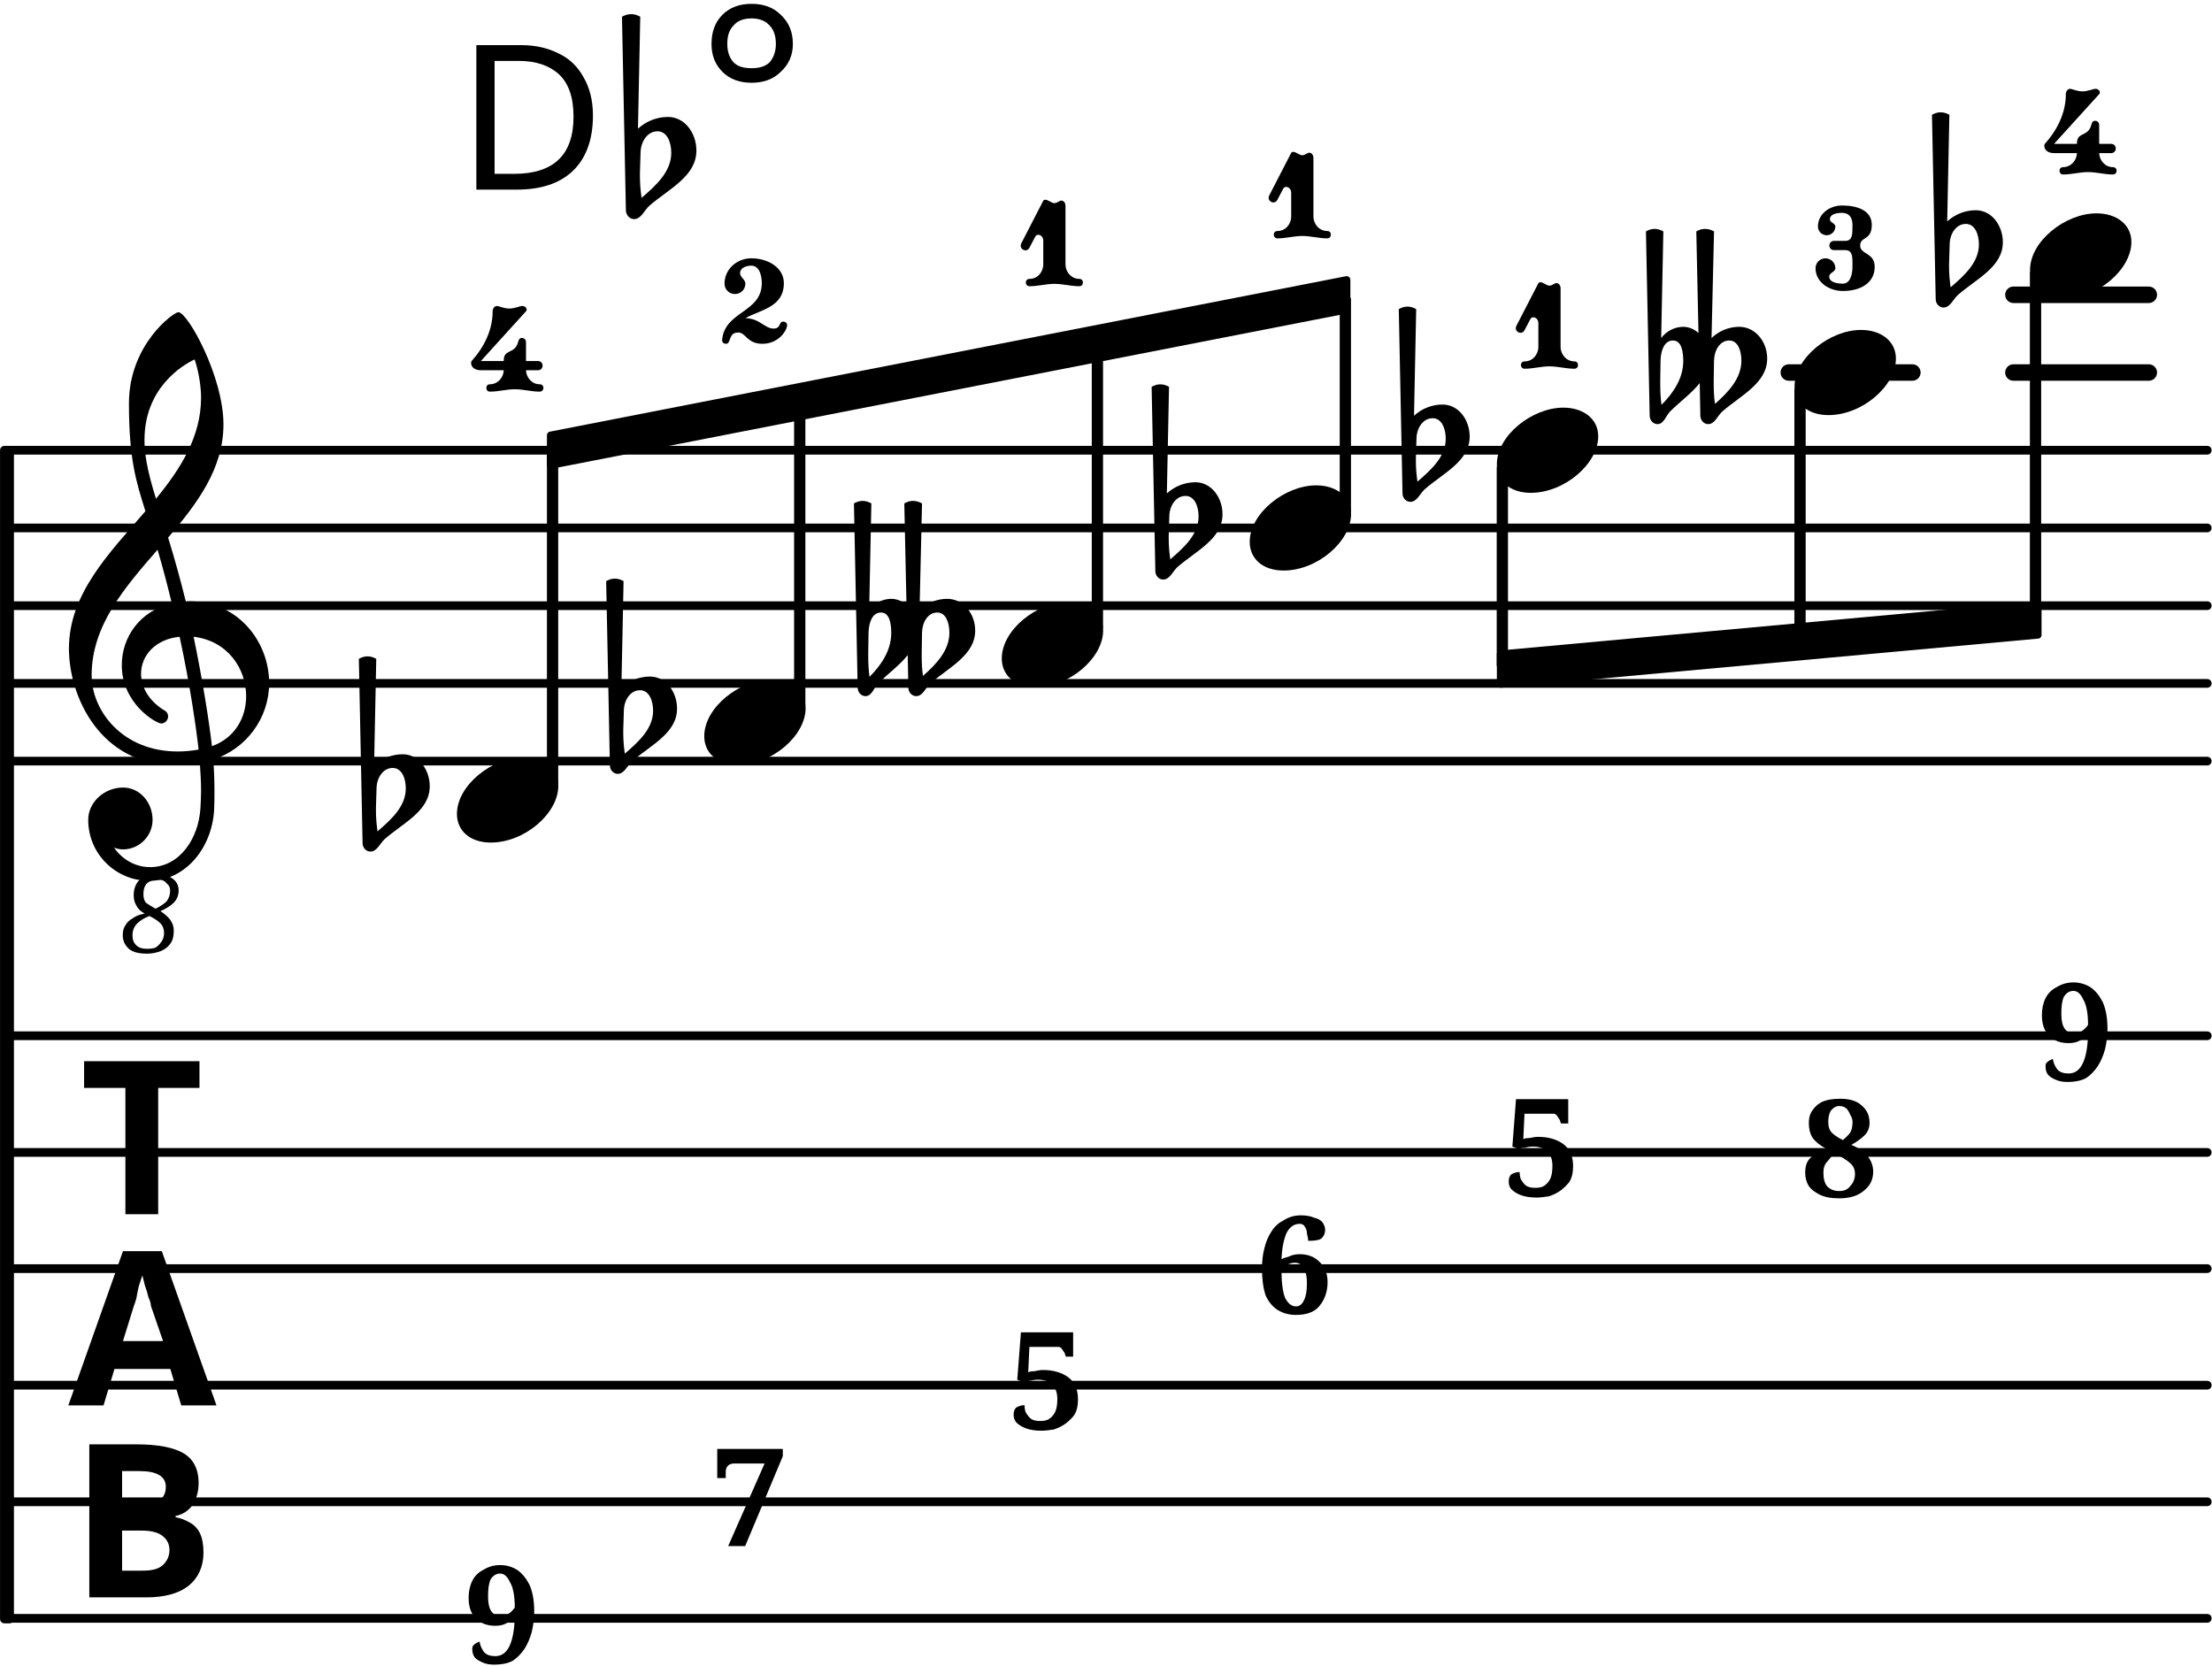
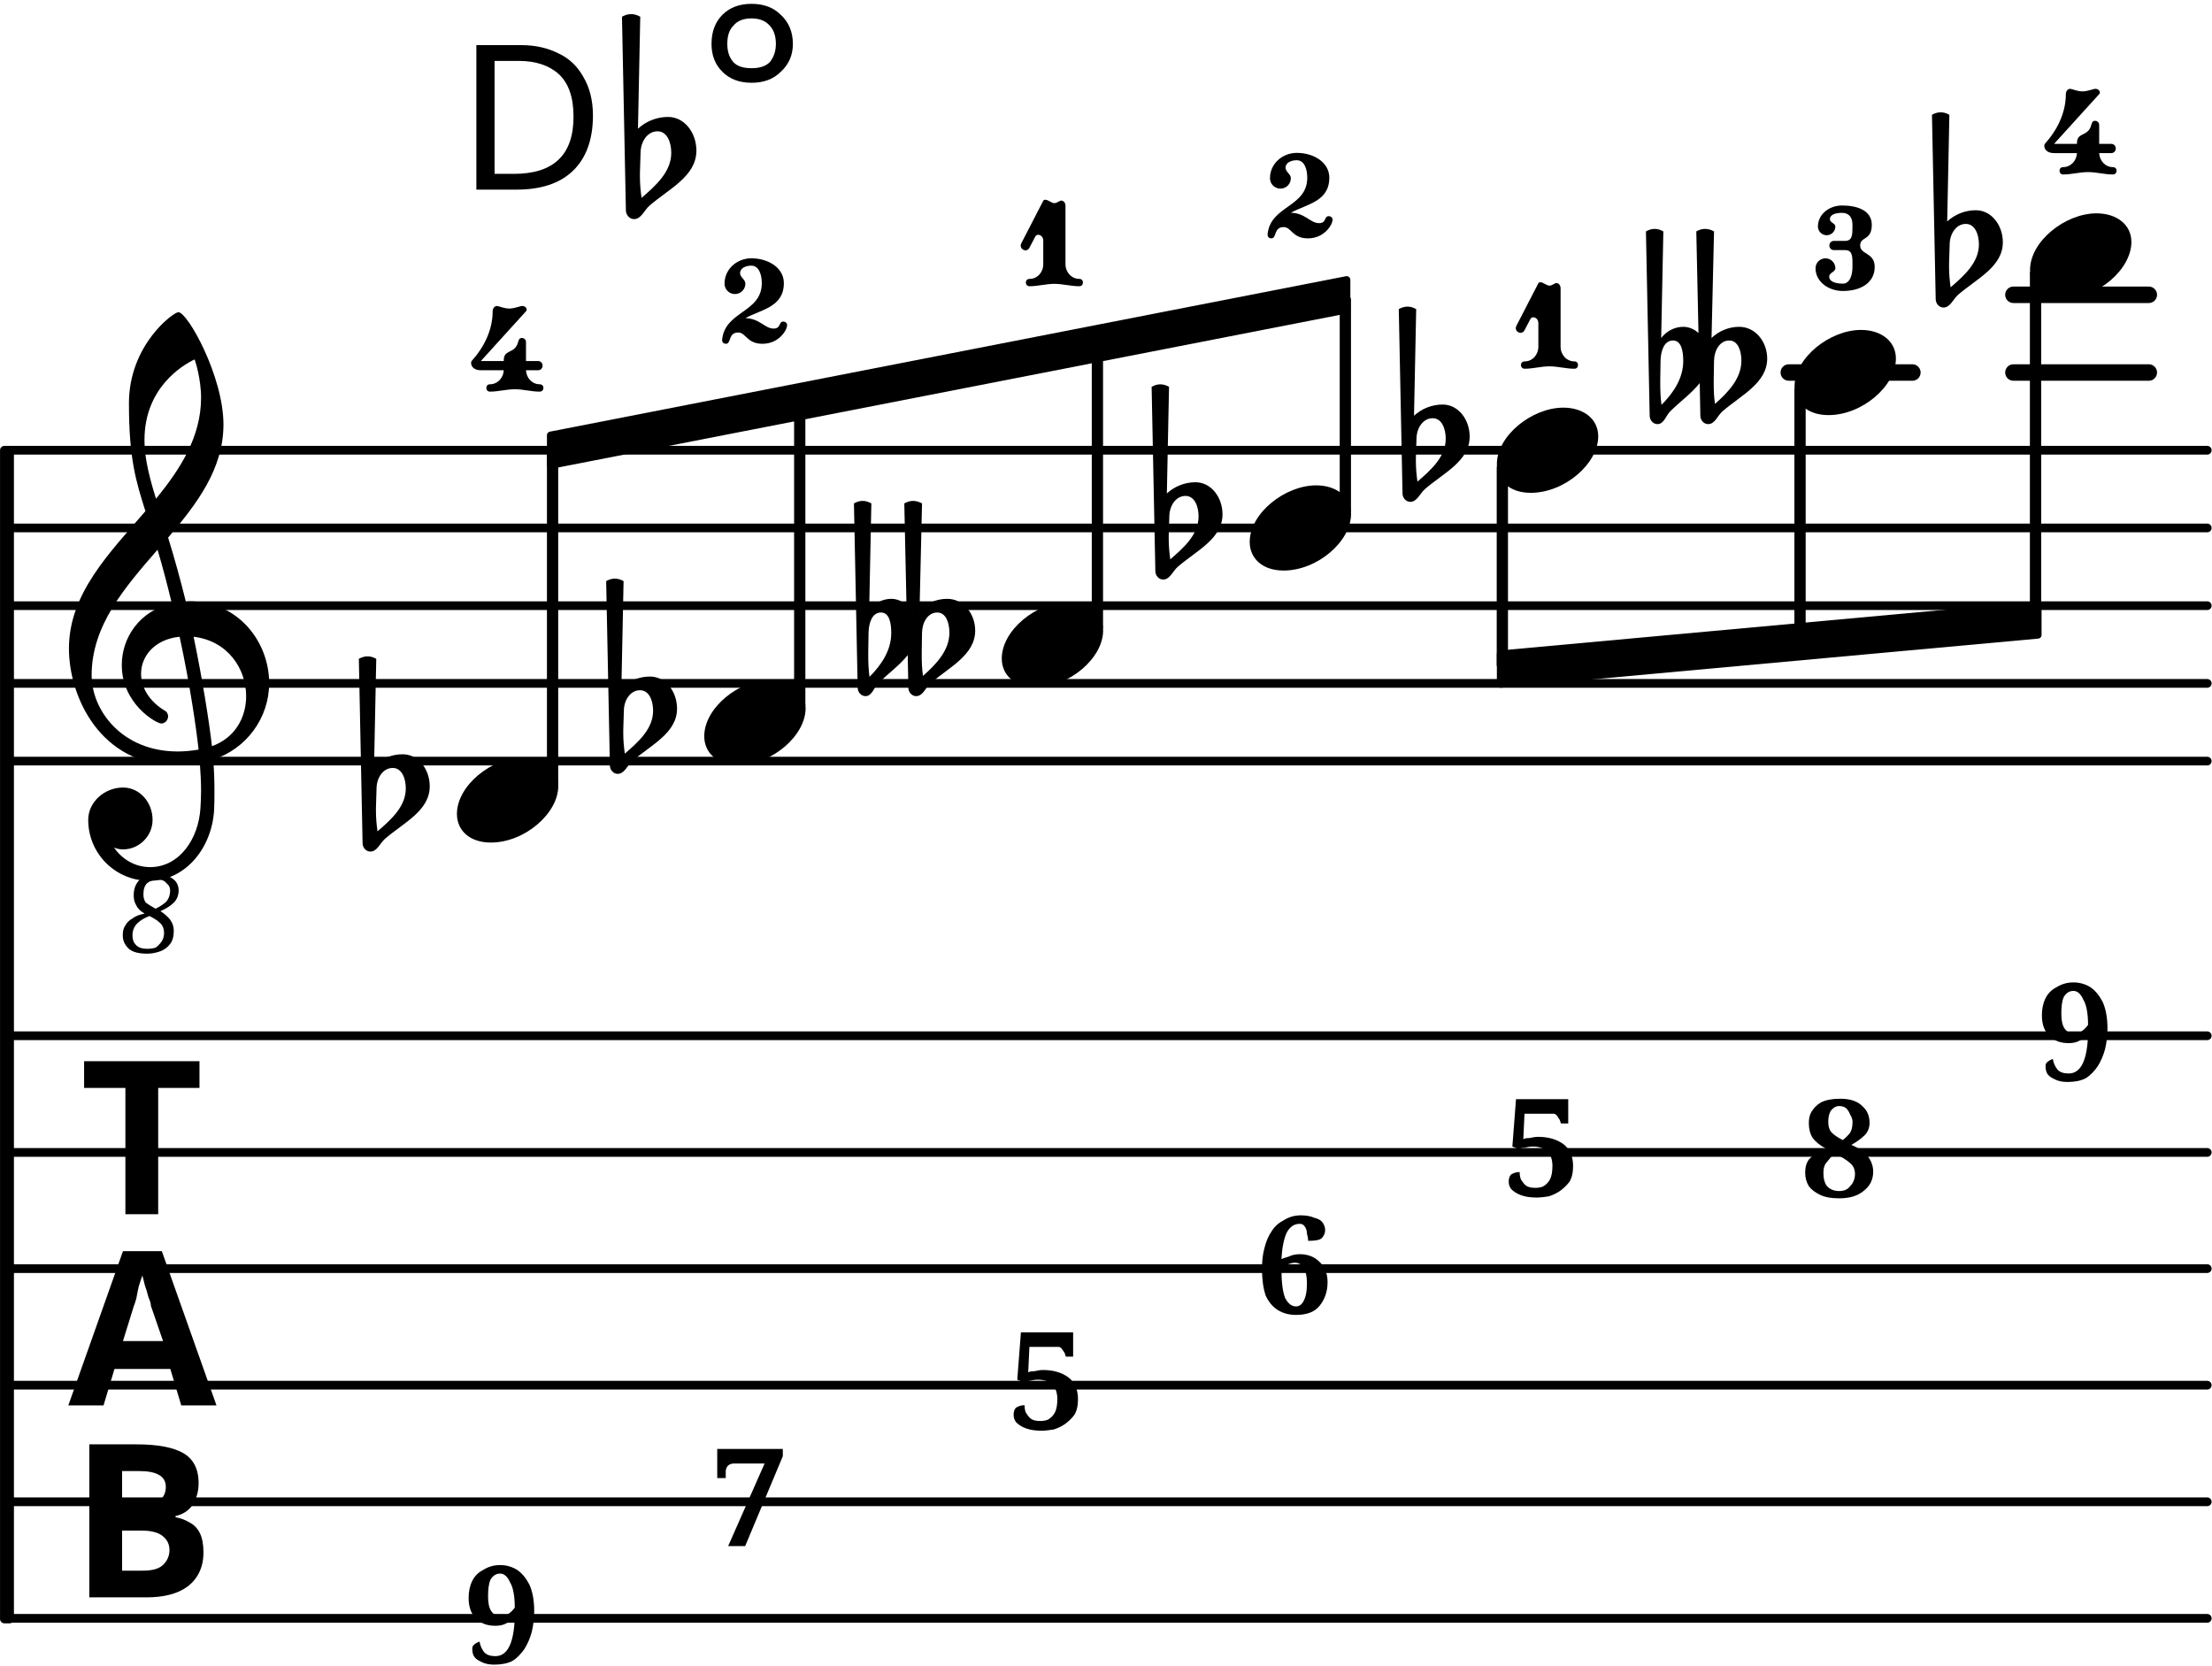
<svg xmlns="http://www.w3.org/2000/svg" preserveAspectRatio="xMidYMid meet" viewBox="-0.079 -5.353 28.46 21.43">
  <g transform="translate(0, -1.56)">
    <rect x="25.72" y="-0.106" width="1.954" height="0.212" ry="0.106" fill="currentColor" />
  </g>
  <g transform="translate(0, -0.5599)">
    <rect x="25.72" y="-0.106" width="1.954" height="0.212" ry="0.106" fill="currentColor" />
  </g>
  <g transform="translate(0, -0.5599)">
    <rect x="22.83" y="-0.106" width="1.802" height="0.212" ry="0.106" fill="currentColor" />
  </g>
  <g transform="translate(0, 4.44)">
    <line stroke-linejoin="round" stroke-linecap="round" stroke-width="0.112" stroke="currentColor" x1="0.056" y1="0" x2="28.32" y2="0" />
  </g>
  <g transform="translate(0, 3.44)">
    <line stroke-linejoin="round" stroke-linecap="round" stroke-width="0.112" stroke="currentColor" x1="0.056" y1="0" x2="28.32" y2="0" />
  </g>
  <g transform="translate(0, 2.44)">
    <line stroke-linejoin="round" stroke-linecap="round" stroke-width="0.112" stroke="currentColor" x1="0.056" y1="0" x2="28.32" y2="0" />
  </g>
  <g transform="translate(0, 1.44)">
    <line stroke-linejoin="round" stroke-linecap="round" stroke-width="0.112" stroke="currentColor" x1="0.056" y1="0" x2="28.32" y2="0" />
  </g>
  <g transform="translate(0, 0.4401)">
    <line stroke-linejoin="round" stroke-linecap="round" stroke-width="0.112" stroke="currentColor" x1="0.056" y1="0" x2="28.32" y2="0" />
  </g>
  <g transform="translate(0, 15.47)">
    <line stroke-linejoin="round" stroke-linecap="round" stroke-width="0.112" stroke="currentColor" x1="0.056" y1="0" x2="28.32" y2="0" />
  </g>
  <g transform="translate(0, 13.97)">
    <line stroke-linejoin="round" stroke-linecap="round" stroke-width="0.112" stroke="currentColor" x1="0.056" y1="0" x2="28.32" y2="0" />
  </g>
  <g transform="translate(0, 12.47)">
    <line stroke-linejoin="round" stroke-linecap="round" stroke-width="0.112" stroke="currentColor" x1="0.056" y1="0" x2="28.32" y2="0" />
  </g>
  <g transform="translate(0, 10.97)">
    <line stroke-linejoin="round" stroke-linecap="round" stroke-width="0.112" stroke="currentColor" x1="0.056" y1="0" x2="28.32" y2="0" />
  </g>
  <g transform="translate(0, 9.475)">
    <line stroke-linejoin="round" stroke-linecap="round" stroke-width="0.112" stroke="currentColor" x1="0.056" y1="0" x2="28.32" y2="0" />
  </g>
  <g transform="translate(0, 7.974)">
    <line stroke-linejoin="round" stroke-linecap="round" stroke-width="0.112" stroke="currentColor" x1="0.056" y1="0" x2="28.32" y2="0" />
  </g>
  <g transform="translate(19.18, 3.256)">
    <polygon stroke-linejoin="round" stroke-linecap="round" stroke-width="0.094" fill="currentColor" stroke="currentColor" points="6.961 -0.825 6.961 -0.439 0.047 0.193 0.047 -0.193" />
  </g>
  <g transform="translate(6.958, 0.4401)">
    <polygon stroke-linejoin="round" stroke-linecap="round" stroke-width="0.094" fill="currentColor" stroke="currentColor" points="10.29 -2.193 10.29 -1.807 0.047 0.193 0.047 -0.193" />
  </g>
  <g transform="translate(5.8, -2.913)">
    <text font-family="sans" font-size="2.616" text-anchor="start" fill="currentColor">
      <tspan>D</tspan>
    </text>
  </g>
  <g transform="translate(8.041, -3.231)">
    <path transform="scale(0.0042, -0.0042)" d="M29 39l-2 -64v-11c0 -22 2 -43 5 -65c44 38 91 80 91 138c0 33 -13 66 -42 66c-31 0 -51 -31 -52 -64zM-28 454c9 5 18 8 28 8s19 -3 28 -8l-7 -343c25 23 58 36 92 36c51 0 87 -49 87 -103c0 -79 -84 -117 -144 -169c-16 -14 -25 -41 -47 -41c-14 0 -25 13 -25 27z" fill="currentColor" />
  </g>
  <g transform="translate(8.888, -2.913)">
    <text font-family="sans" font-size="3.296" text-anchor="start" fill="currentColor">
      <tspan>°</tspan>
    </text>
  </g>
  <g transform="translate(5.8, 4.94)">
    <path transform="scale(0.004, -0.004)" d="M0 -45c0 92 113 182 214 182c64 0 112 -36 112 -92c0 -88 -108 -182 -217 -182c-68 0 -109 39 -109 92z" fill="currentColor" />
  </g>
  <g transform="translate(5.989, -0.3139)">
    <path transform="scale(0.0022, -0.0022)" d="M148 501c10 0 41 -15 72 -15c32 0 63 15 76 15c15 0 26 -11 26 -21c0 -4 -1 -7 -4 -10l-264 -291h134v4c0 60 50 41 75 85c7 11 8 24 14 36c3 7 10 10 17 10c11 0 24 -8 24 -25v-110h70c18 0 27 -14 27 -27s-9 -27 -27 -27h-70c2 -45 36 -82 80 -82c14 0 22 -10 22 -21 s-8 -22 -22 -22c-49 0 -96 14 -145 14s-97 -14 -146 -14c-14 0 -21 11 -21 22s7 21 21 21c44 0 79 37 81 82h-134c-43 0 -57 25 -57 42c0 5 1 10 3 12c73 81 123 182 123 291c0 17 11 31 25 31z" fill="currentColor" />
  </g>
  <g transform="translate(0.8, 3.44)">
    <path transform="scale(0.004, -0.004)" d="M265 -635h-5c-108 0 -196 87 -196 196c0 58 53 104 112 104c54 0 95 -48 95 -104c0 -52 -43 -95 -95 -95c-10 0 -20 2 -29 6c26 -38 68 -63 116 -63h3zM403 150c28 -135 50 -272 59 -352c75 27 110 93 110 161c0 88 -59 178 -169 191zM75 26c0 -112 97 -245 277 -245 c21 0 43 2 67 6c-7 65 -27 206 -61 363c-79 -8 -124 -61 -124 -119c0 -43 25 -89 80 -121c5 -5 7 -11 7 -16c0 -12 -10 -23 -22 -23c-16 0 -127 63 -127 188c0 89 58 175 161 198c-14 58 -29 116 -46 173c-106 -122 -212 -244 -212 -404zM354 1194c30 0 145 -207 145 -361 c0 -143 -85 -255 -178 -364c21 -68 40 -137 57 -206c4 0 8 1 12 1c156 0 256 -130 256 -263c0 -113 -74 -212 -180 -246c3 -34 4 -68 4 -102c0 -20 0 -40 -1 -60c-7 -120 -89 -225 -204 -228l1 44c93 2 153 92 159 190c1 19 2 37 2 56c0 30 -2 60 -4 90 c-28 -5 -54 -8 -79 -8c-240 0 -342 219 -342 375c0 177 130 307 246 442c-31 98 -53 170 -53 347c0 188 143 293 159 293zM427 919c0 62 -20 123 -21 123c-40 -19 -161 -92 -161 -259c0 -42 7 -93 37 -189c78 95 145 199 145 325z" fill="currentColor" />
  </g>
  <g transform="translate(1.485, 6.902)">
    <text font-family="serif" font-style="italic" font-size="1.386" text-anchor="start" fill="currentColor">
      <tspan>8</tspan>
    </text>
  </g>
  <g transform="translate(5.888, 16.05)">
    <text font-family="serif" font-weight="bold" font-size="1.746" text-anchor="start" fill="currentColor">
      <tspan>9</tspan>
    </text>
  </g>
  <g transform="translate(0.9406, 10.27)">
    <text font-family="sans" font-weight="bold" font-size="2.772" text-anchor="start" fill="currentColor">
      <tspan>T</tspan>
    </text>
  </g>
  <g transform="translate(0.8, 12.73)">
    <text font-family="sans" font-weight="bold" font-size="2.772" text-anchor="start" fill="currentColor">
      <tspan>A</tspan>
    </text>
  </g>
  <g transform="translate(0.8201, 15.2)">
    <text font-family="sans" font-weight="bold" font-size="2.772" text-anchor="start" fill="currentColor">
      <tspan>B</tspan>
    </text>
  </g>
  <g transform="translate(7.03, 2.44)">
    <rect x="-0.072" y="-2.014" width="0.145" height="4.335" ry="0.047" fill="currentColor" />
  </g>
  <g transform="translate(4.65, 4.94)">
    <path transform="scale(0.004, -0.004)" d="M29 39l-2 -64v-11c0 -22 2 -43 5 -65c44 38 91 80 91 138c0 33 -13 66 -42 66c-31 0 -51 -31 -52 -64zM-28 454c9 5 18 8 28 8s19 -3 28 -8l-7 -343c25 23 58 36 92 36c51 0 87 -49 87 -103c0 -79 -84 -117 -144 -169c-16 -14 -25 -41 -47 -41c-14 0 -25 13 -25 27z" fill="currentColor" />
  </g>
  <g transform="translate(8.982, 3.94)">
    <path transform="scale(0.004, -0.004)" d="M0 -45c0 92 113 182 214 182c64 0 112 -36 112 -92c0 -88 -108 -182 -217 -182c-68 0 -109 39 -109 92z" fill="currentColor" />
  </g>
  <g transform="translate(9.212, -0.9295)">
    <path transform="scale(0.0022, -0.0022)" d="M94 66c-60 0 -39 -66 -72 -66c-11 0 -22 7 -22 21v2c15 169 232 158 232 332c0 50 -17 102 -61 102c-33 0 -66 -14 -66 -44c0 -24 31 -37 31 -61c0 -34 -27 -61 -61 -61s-61 27 -61 61c0 84 72 148 157 148c98 0 190 -55 190 -145c0 -140 -131 -154 -225 -205 c85 -2 113 -61 165 -61c45 0 28 41 57 41c11 0 22 -8 22 -21c0 -29 -48 -109 -144 -109c-92 0 -96 66 -142 66z" fill="currentColor" />
  </g>
  <g transform="translate(9.071, 14.54)">
    <text font-family="serif" font-weight="bold" font-size="1.746" text-anchor="start" fill="currentColor">
      <tspan>7</tspan>
    </text>
  </g>
  <g transform="translate(10.21, 2.44)">
    <rect x="-0.072" y="-2.63" width="0.145" height="3.95" ry="0.047" fill="currentColor" />
  </g>
  <g transform="translate(7.832, 3.94)">
    <path transform="scale(0.004, -0.004)" d="M29 39l-2 -64v-11c0 -22 2 -43 5 -65c44 38 91 80 91 138c0 33 -13 66 -42 66c-31 0 -51 -31 -52 -64zM-28 454c9 5 18 8 28 8s19 -3 28 -8l-7 -343c25 23 58 36 92 36c51 0 87 -49 87 -103c0 -79 -84 -117 -144 -169c-16 -14 -25 -41 -47 -41c-14 0 -25 13 -25 27z" fill="currentColor" />
  </g>
  <g transform="translate(12.81, 2.94)">
    <path transform="scale(0.004, -0.004)" d="M0 -45c0 92 113 182 214 182c64 0 112 -36 112 -92c0 -88 -108 -182 -217 -182c-68 0 -109 39 -109 92z" fill="currentColor" />
  </g>
  <g transform="translate(13.06, -1.67)">
    <path transform="scale(0.0022, -0.0022)" d="M194 486c16 0 29 15 41 15c13 0 24 -13 24 -31v-341c0 -47 35 -86 81 -86c14 0 21 -10 21 -21s-7 -22 -21 -22c-49 0 -97 14 -146 14s-96 -14 -145 -14c-14 0 -22 11 -22 22s8 21 22 21c46 0 80 39 80 86v137c0 23 -16 35 -30 35c-7 0 -13 -4 -17 -11l-34 -65 c-5 -10 -14 -15 -23 -15c-14 0 -28 12 -28 27c0 4 1 8 3 13l129 250c2 4 7 6 11 6c18 0 37 -20 54 -20z" fill="currentColor" />
  </g>
  <g transform="translate(12.9, 13.04)">
    <text font-family="serif" font-weight="bold" font-size="1.746" text-anchor="start" fill="currentColor">
      <tspan>5</tspan>
    </text>
  </g>
  <g transform="translate(14.04, 2.44)">
    <rect x="-0.072" y="-3.37" width="0.145" height="3.691" ry="0.047" fill="currentColor" />
  </g>
  <g transform="translate(11.02, 2.94)">
    <path transform="scale(0.004, -0.004)" d="M191 39l-1 -64v-11c0 -22 1 -43 4 -65c43 38 85 82 85 139c0 32 -11 65 -39 65c-30 0 -48 -31 -49 -64zM19 39l-1 -64v-11c0 -23 1 -45 4 -68c39 39 70 86 70 141c0 32 -6 66 -33 66c-28 0 -39 -32 -40 -64zM28 454l-7 -343c17 22 43 36 71 36c19 0 36 -8 49 -20l-7 327 c9 5 18 8 28 8s20 -3 29 -8l-8 -343c24 23 56 36 89 36c52 0 90 -48 90 -102c0 -79 -84 -118 -144 -170c-16 -14 -24 -41 -46 -41c-14 0 -25 13 -25 27l-2 105c-26 -33 -64 -60 -95 -91c-14 -14 -20 -41 -41 -41c-14 0 -25 13 -25 27l-12 593c9 5 18 8 28 8s19 -3 28 -8z " fill="currentColor" />
  </g>
  <g transform="translate(16, 1.44)">
    <path transform="scale(0.004, -0.004)" d="M0 -45c0 92 113 182 214 182c64 0 112 -36 112 -92c0 -88 -108 -182 -217 -182c-68 0 -109 39 -109 92z" fill="currentColor" />
  </g>
-   <g transform="translate(16.25, -2.286)">
-     <path transform="scale(0.0022, -0.0022)" d="M194 486c16 0 29 15 41 15c13 0 24 -13 24 -31v-341c0 -47 35 -86 81 -86c14 0 21 -10 21 -21s-7 -22 -21 -22c-49 0 -97 14 -146 14s-96 -14 -145 -14c-14 0 -22 11 -22 22s8 21 22 21c46 0 80 39 80 86v137c0 23 -16 35 -30 35c-7 0 -13 -4 -17 -11l-34 -65 c-5 -10 -14 -15 -23 -15c-14 0 -28 12 -28 27c0 4 1 8 3 13l129 250c2 4 7 6 11 6c18 0 37 -20 54 -20z" fill="currentColor" />
+   <g transform="translate(16.23, -2.286)">
+     <path transform="scale(0.0022, -0.0022)" d="M94 66c-60 0 -39 -66 -72 -66c-11 0 -22 7 -22 21v2c15 169 232 158 232 332c0 50 -17 102 -61 102c-33 0 -66 -14 -66 -44c0 -24 31 -37 31 -61c0 -34 -27 -61 -61 -61s-61 27 -61 61c0 84 72 148 157 148c98 0 190 -55 190 -145c0 -140 -131 -154 -225 -205 c85 -2 113 -61 165 -61c45 0 28 41 57 41c11 0 22 -8 22 -21c0 -29 -48 -109 -144 -109c-92 0 -96 66 -142 66z" fill="currentColor" />
  </g>
  <g transform="translate(16.08, 11.55)">
    <text font-family="serif" font-weight="bold" font-size="1.746" text-anchor="start" fill="currentColor">
      <tspan>6</tspan>
    </text>
  </g>
  <g transform="translate(17.23, 2.44)">
    <rect x="-0.072" y="-3.986" width="0.145" height="2.807" ry="0.047" fill="currentColor" />
  </g>
  <g transform="translate(-0.0786, 7.957)">
    <rect x="0" y="-7.573" width="0.179" height="15.15" ry="0.056" fill="currentColor" />
  </g>
  <g transform="translate(19.18, 0.4401)">
    <path transform="scale(0.004, -0.004)" d="M0 -45c0 92 113 182 214 182c64 0 112 -36 112 -92c0 -88 -108 -182 -217 -182c-68 0 -109 39 -109 92z" fill="currentColor" />
  </g>
  <g transform="translate(19.43, -0.6085)">
    <path transform="scale(0.0022, -0.0022)" d="M194 486c16 0 29 15 41 15c13 0 24 -13 24 -31v-341c0 -47 35 -86 81 -86c14 0 21 -10 21 -21s-7 -22 -21 -22c-49 0 -97 14 -146 14s-96 -14 -145 -14c-14 0 -22 11 -22 22s8 21 22 21c46 0 80 39 80 86v137c0 23 -16 35 -30 35c-7 0 -13 -4 -17 -11l-34 -65 c-5 -10 -14 -15 -23 -15c-14 0 -28 12 -28 27c0 4 1 8 3 13l129 250c2 4 7 6 11 6c18 0 37 -20 54 -20z" fill="currentColor" />
  </g>
  <g transform="translate(19.27, 10.04)">
    <text font-family="serif" font-weight="bold" font-size="1.746" text-anchor="start" fill="currentColor">
      <tspan>5</tspan>
    </text>
  </g>
  <g transform="translate(19.25, 2.44)">
    <rect x="-0.072" y="-1.821" width="0.145" height="2.63" ry="0.047" fill="currentColor" />
  </g>
  <g transform="translate(18.03, 0.4401)">
    <path transform="scale(0.004, -0.004)" d="M29 39l-2 -64v-11c0 -22 2 -43 5 -65c44 38 91 80 91 138c0 33 -13 66 -42 66c-31 0 -51 -31 -52 -64zM-28 454c9 5 18 8 28 8s19 -3 28 -8l-7 -343c25 23 58 36 92 36c51 0 87 -49 87 -103c0 -79 -84 -117 -144 -169c-16 -14 -25 -41 -47 -41c-14 0 -25 13 -25 27z" fill="currentColor" />
  </g>
  <g transform="translate(23.01, -0.5599)">
    <path transform="scale(0.004, -0.004)" d="M0 -45c0 92 113 182 214 182c64 0 112 -36 112 -92c0 -88 -108 -182 -217 -182c-68 0 -109 39 -109 92z" fill="currentColor" />
  </g>
  <g transform="translate(23.28, -1.609)">
    <path transform="scale(0.0022, -0.0022)" d="M261 266c0 -54 85 -40 85 -125c0 -94 -83 -141 -186 -141c-84 0 -160 54 -160 133c0 32 26 58 58 58s58 -26 58 -58c0 -22 -36 -26 -36 -48c0 -33 42 -42 80 -42c41 0 56 50 56 98v21c0 44 -2 77 -43 77h-65c-18 0 -27 14 -27 27s9 27 27 27h65c42 0 43 36 43 83v11 c0 43 -20 70 -61 70c-34 0 -71 -8 -71 -38c0 -19 32 -23 32 -42c0 -28 -23 -51 -51 -51s-51 23 -51 51c0 72 66 123 141 123c93 0 174 -31 174 -113c0 -94 -68 -67 -68 -121z" fill="currentColor" />
  </g>
  <g transform="translate(23.1, 10.05)">
    <text font-family="serif" font-weight="bold" font-size="1.746" text-anchor="start" fill="currentColor">
      <tspan>8</tspan>
    </text>
  </g>
  <g transform="translate(23.08, 2.44)">
    <rect x="-0.072" y="-2.821" width="0.145" height="3.285" ry="0.047" fill="currentColor" />
  </g>
  <g transform="translate(21.21, -0.5599)">
    <path transform="scale(0.004, -0.004)" d="M191 39l-1 -64v-11c0 -22 1 -43 4 -65c43 38 85 82 85 139c0 32 -11 65 -39 65c-30 0 -48 -31 -49 -64zM19 39l-1 -64v-11c0 -23 1 -45 4 -68c39 39 70 86 70 141c0 32 -6 66 -33 66c-28 0 -39 -32 -40 -64zM28 454l-7 -343c17 22 43 36 71 36c19 0 36 -8 49 -20l-7 327 c9 5 18 8 28 8s20 -3 29 -8l-8 -343c24 23 56 36 89 36c52 0 90 -48 90 -102c0 -79 -84 -118 -144 -170c-16 -14 -24 -41 -46 -41c-14 0 -25 13 -25 27l-2 105c-26 -33 -64 -60 -95 -91c-14 -14 -20 -41 -41 -41c-14 0 -25 13 -25 27l-12 593c9 5 18 8 28 8s19 -3 28 -8z " fill="currentColor" />
  </g>
  <g transform="translate(26.04, -2.06)">
    <path transform="scale(0.004, -0.004)" d="M0 -45c0 92 113 182 214 182c64 0 112 -36 112 -92c0 -88 -108 -182 -217 -182c-68 0 -109 39 -109 92z" fill="currentColor" />
  </g>
  <g transform="translate(26.23, -3.108)">
    <path transform="scale(0.0022, -0.0022)" d="M148 501c10 0 41 -15 72 -15c32 0 63 15 76 15c15 0 26 -11 26 -21c0 -4 -1 -7 -4 -10l-264 -291h134v4c0 60 50 41 75 85c7 11 8 24 14 36c3 7 10 10 17 10c11 0 24 -8 24 -25v-110h70c18 0 27 -14 27 -27s-9 -27 -27 -27h-70c2 -45 36 -82 80 -82c14 0 22 -10 22 -21 s-8 -22 -22 -22c-49 0 -96 14 -145 14s-97 -14 -146 -14c-14 0 -21 11 -21 22s7 21 21 21c44 0 79 37 81 82h-134c-43 0 -57 25 -57 42c0 5 1 10 3 12c73 81 123 182 123 291c0 17 11 31 25 31z" fill="currentColor" />
  </g>
  <g transform="translate(26.13, 8.553)">
    <text font-family="serif" font-weight="bold" font-size="1.746" text-anchor="start" fill="currentColor">
      <tspan>9</tspan>
    </text>
  </g>
  <g transform="translate(26.11, 2.44)">
    <rect x="-0.072" y="-4.321" width="0.145" height="4.511" ry="0.047" fill="currentColor" />
  </g>
  <g transform="translate(24.89, -2.06)">
    <path transform="scale(0.004, -0.004)" d="M29 39l-2 -64v-11c0 -22 2 -43 5 -65c44 38 91 80 91 138c0 33 -13 66 -42 66c-31 0 -51 -31 -52 -64zM-28 454c9 5 18 8 28 8s19 -3 28 -8l-7 -343c25 23 58 36 92 36c51 0 87 -49 87 -103c0 -79 -84 -117 -144 -169c-16 -14 -25 -41 -47 -41c-14 0 -25 13 -25 27z" fill="currentColor" />
  </g>
  <g transform="translate(14.85, 1.44)">
    <path transform="scale(0.004, -0.004)" d="M29 39l-2 -64v-11c0 -22 2 -43 5 -65c44 38 91 80 91 138c0 33 -13 66 -42 66c-31 0 -51 -31 -52 -64zM-28 454c9 5 18 8 28 8s19 -3 28 -8l-7 -343c25 23 58 36 92 36c51 0 87 -49 87 -103c0 -79 -84 -117 -144 -169c-16 -14 -25 -41 -47 -41c-14 0 -25 13 -25 27z" fill="currentColor" />
  </g>
</svg>
